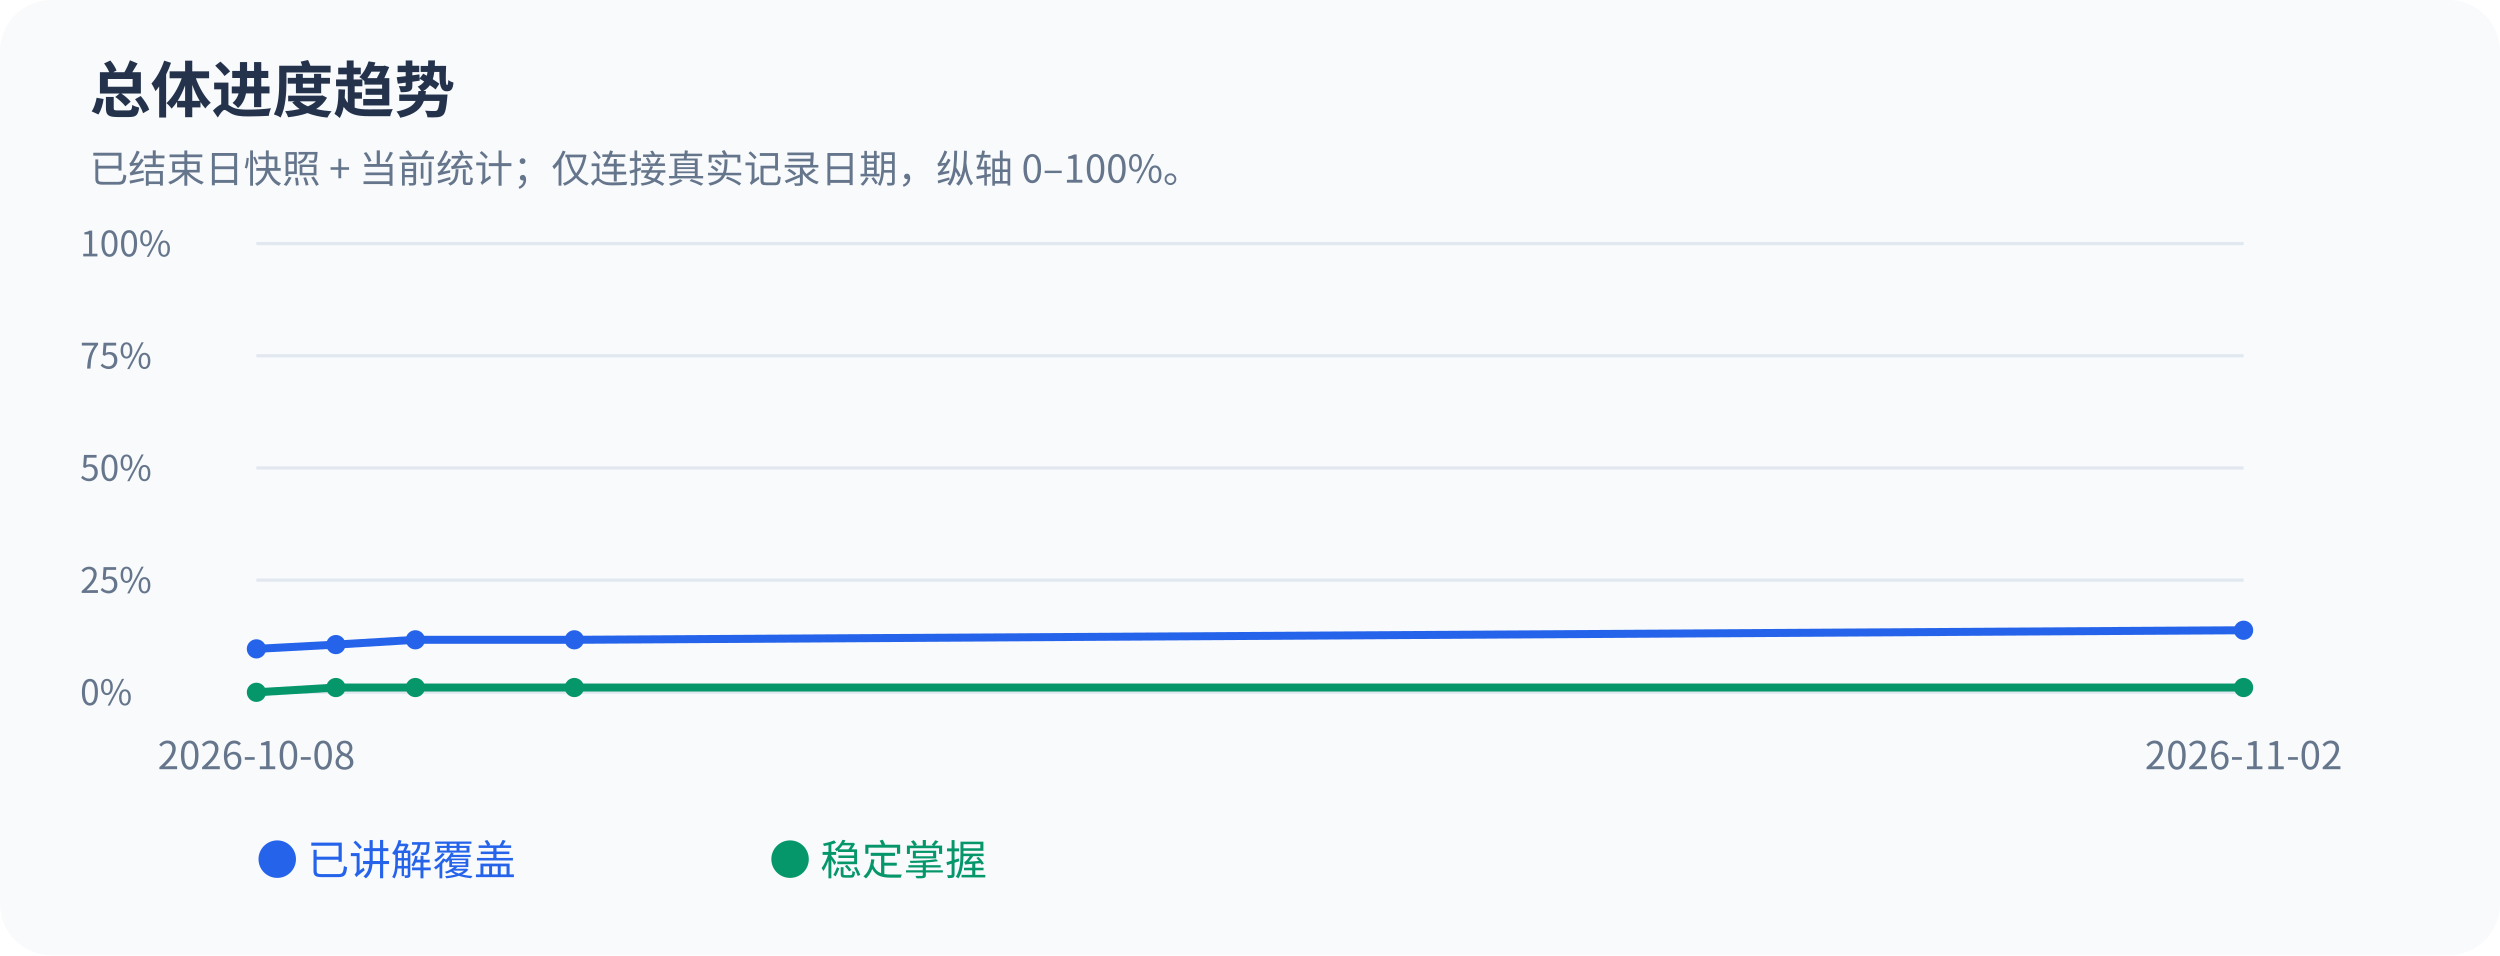
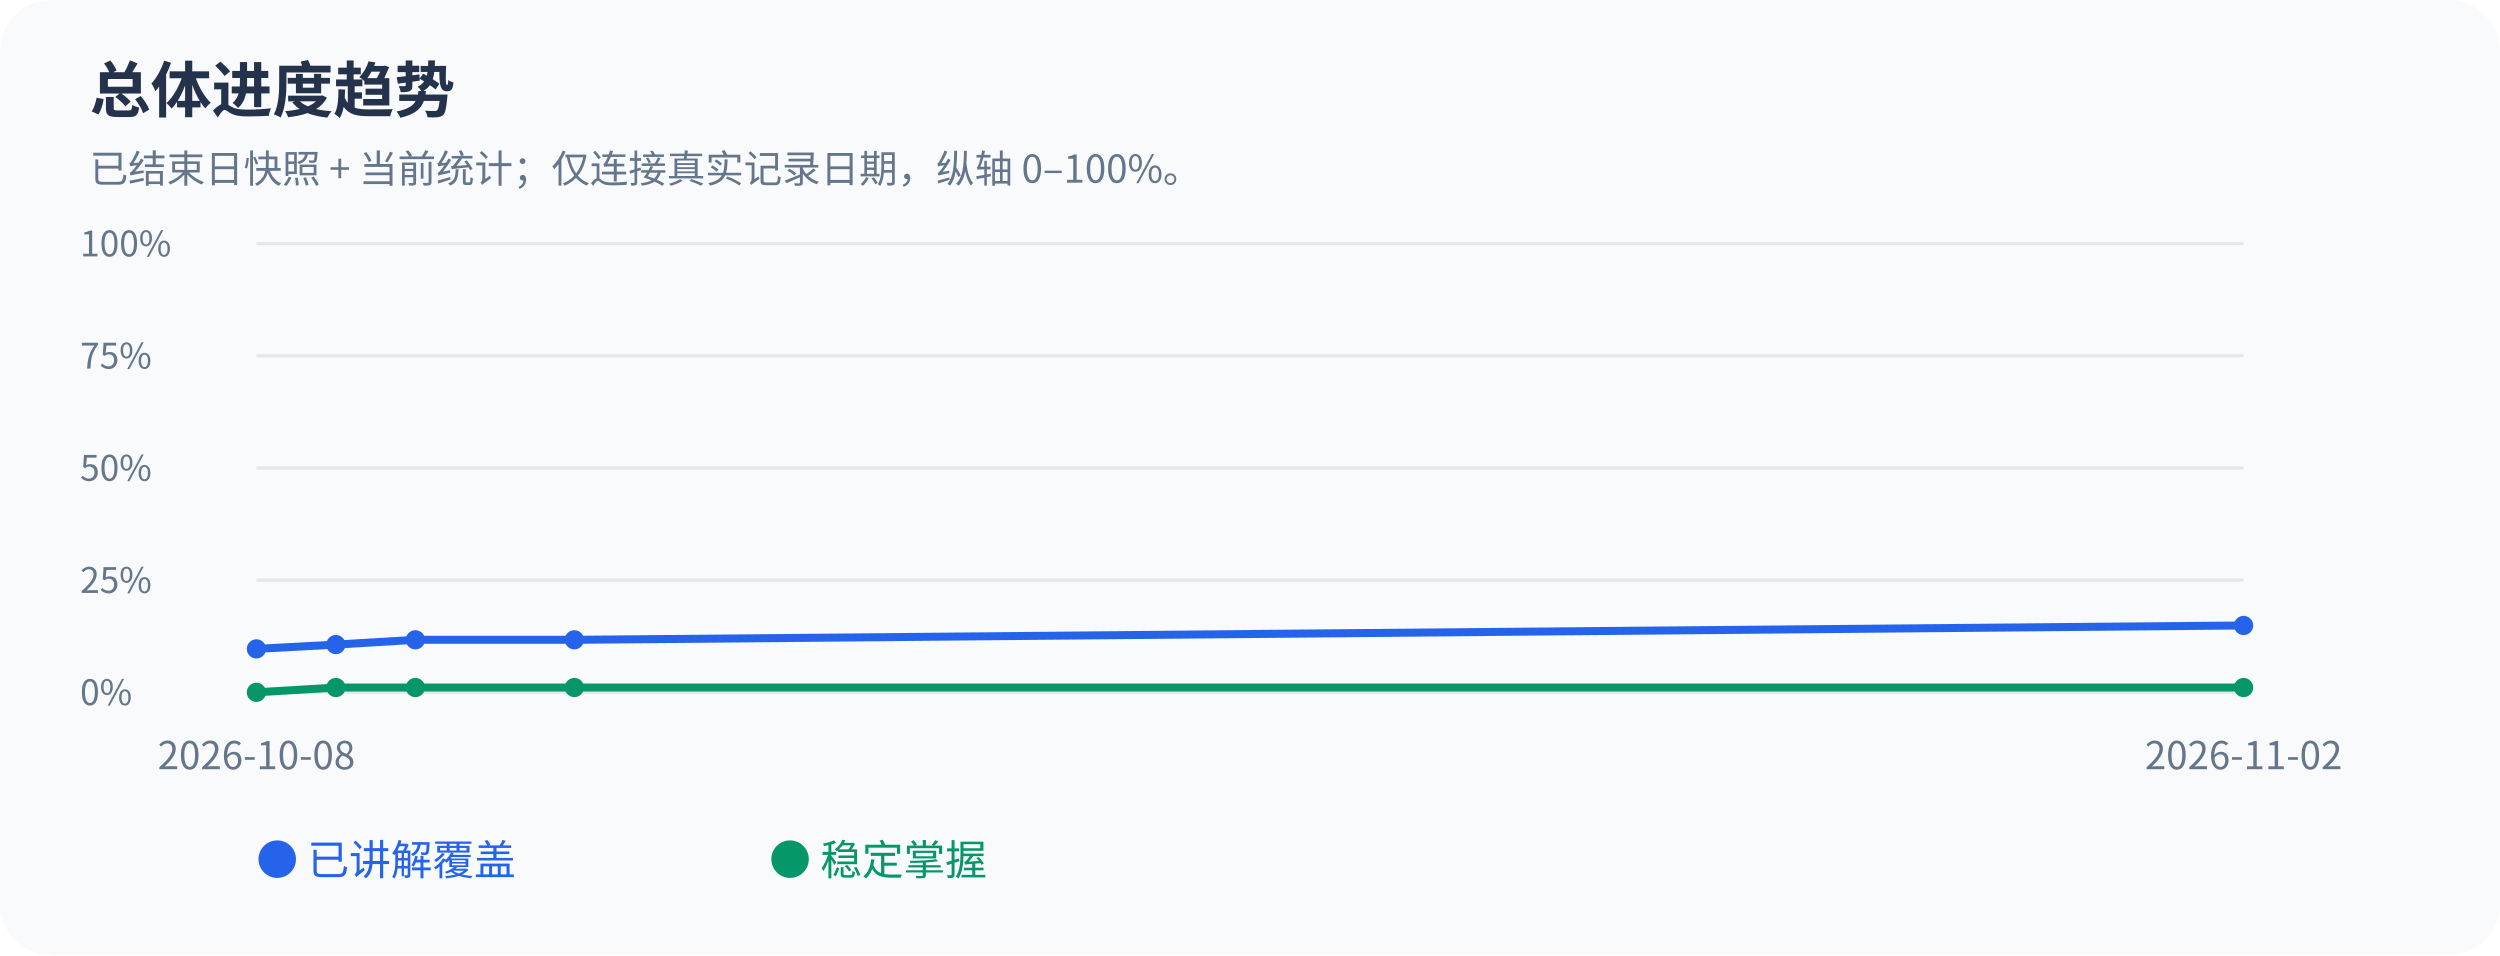
<svg xmlns="http://www.w3.org/2000/svg" width="780" height="298" viewBox="0 0 780 298" role="img" aria-labelledby="title desc">
  <style>text{font-family:system-ui,"Noto Sans CJK SC","Microsoft YaHei",sans-serif;fill:#24334b}.muted{fill:#65758b}.blue{fill:#2563eb}.green{fill:#059669}</style>
  <rect width="100%" height="100%" rx="16" fill="#f8fafc" />
  <text x="28" y="35" font-size="19" font-weight="700">总体进度趋势</text>
  <text x="28" y="57" class="muted" font-size="12">已结束日快照 + 当前统计；仅连接真实记录日期，纵轴 0–100%。</text>
  <line x1="80" y1="216" x2="700" y2="216" stroke="#e2e8f0" />
  <text x="25" y="220" font-size="11" class="muted">0%</text>
  <line x1="80" y1="181.0" x2="700" y2="181.0" stroke="#e2e8f0" />
  <text x="25" y="185.0" font-size="11" class="muted">25%</text>
  <line x1="80" y1="146.0" x2="700" y2="146.0" stroke="#e2e8f0" />
  <text x="25" y="150.0" font-size="11" class="muted">50%</text>
  <line x1="80" y1="111.0" x2="700" y2="111.0" stroke="#e2e8f0" />
  <text x="25" y="115.0" font-size="11" class="muted">75%</text>
  <line x1="80" y1="76" x2="700" y2="76" stroke="#e2e8f0" />
  <text x="25" y="80" font-size="11" class="muted">100%</text>
  <circle cx="80.00" cy="202.45" r="3" fill="#2563eb" />
  <circle cx="104.80" cy="201.11" r="3" fill="#2563eb" />
  <circle cx="129.60" cy="199.62" r="3" fill="#2563eb" />
  <circle cx="179.20" cy="199.62" r="3" fill="#2563eb" />
-   <circle cx="700.00" cy="196.64" r="3" fill="#2563eb" />
-   <polyline points="80.00,202.45 104.80,201.11 129.60,199.62 179.20,199.62 700.00,196.64" fill="none" stroke="#2563eb" stroke-width="2.5" />
+   <circle cx="700.00" cy="195.15" r="3" fill="#2563eb" />
+   <polyline points="80.00,202.45 104.80,201.11 129.60,199.62 179.20,199.62 700.00,195.15" fill="none" stroke="#2563eb" stroke-width="2.5" />
  <circle cx="80.00" cy="216.00" r="3" fill="#059669" />
  <circle cx="104.80" cy="214.51" r="3" fill="#059669" />
  <circle cx="129.60" cy="214.51" r="3" fill="#059669" />
  <circle cx="179.20" cy="214.51" r="3" fill="#059669" />
  <circle cx="700.00" cy="214.51" r="3" fill="#059669" />
  <polyline points="80.00,216.00 104.80,214.51 129.60,214.51 179.20,214.51 700.00,214.51" fill="none" stroke="#059669" stroke-width="2.5" />
  <text x="80.00" y="240" text-anchor="middle" font-size="12" class="muted">2026-10-08</text>
  <text x="700.00" y="240" text-anchor="middle" font-size="12" class="muted">2026-11-02</text>
  <text x="80" y="273" font-size="13" class="blue">● 已讲解覆盖</text>
  <text x="240" y="273" font-size="13" class="green">● 稳定掌握</text>
</svg>
